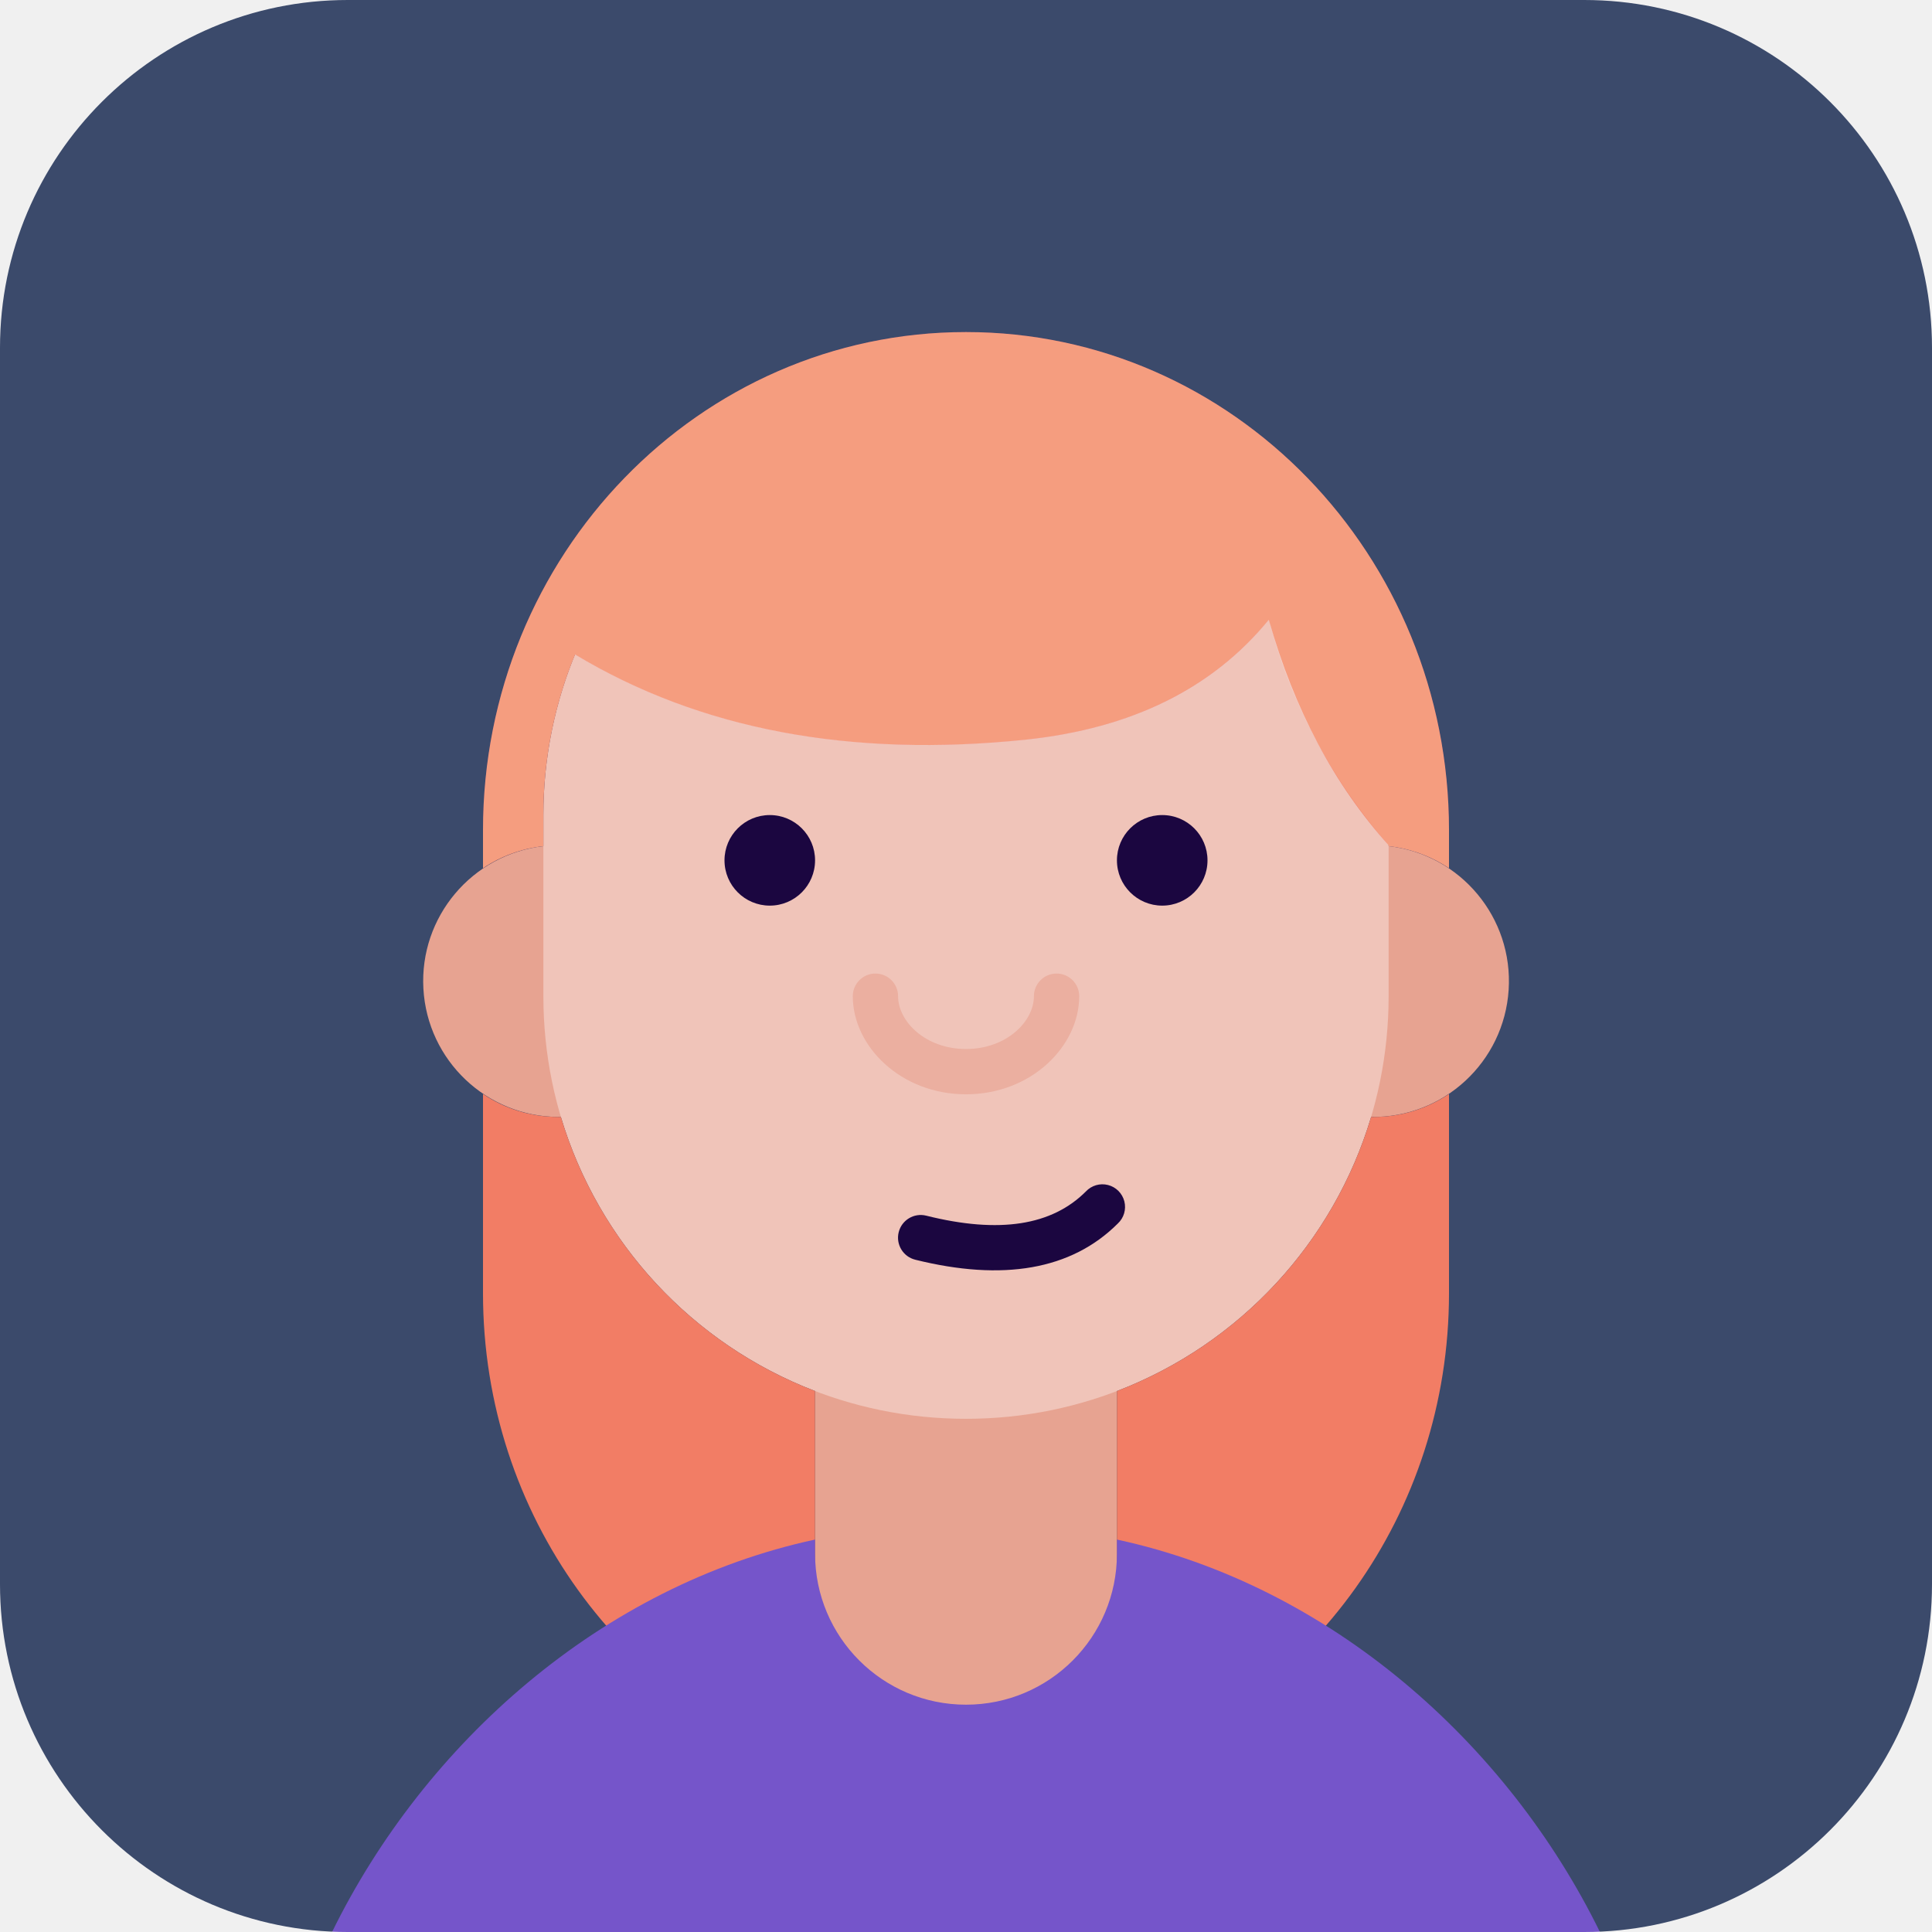
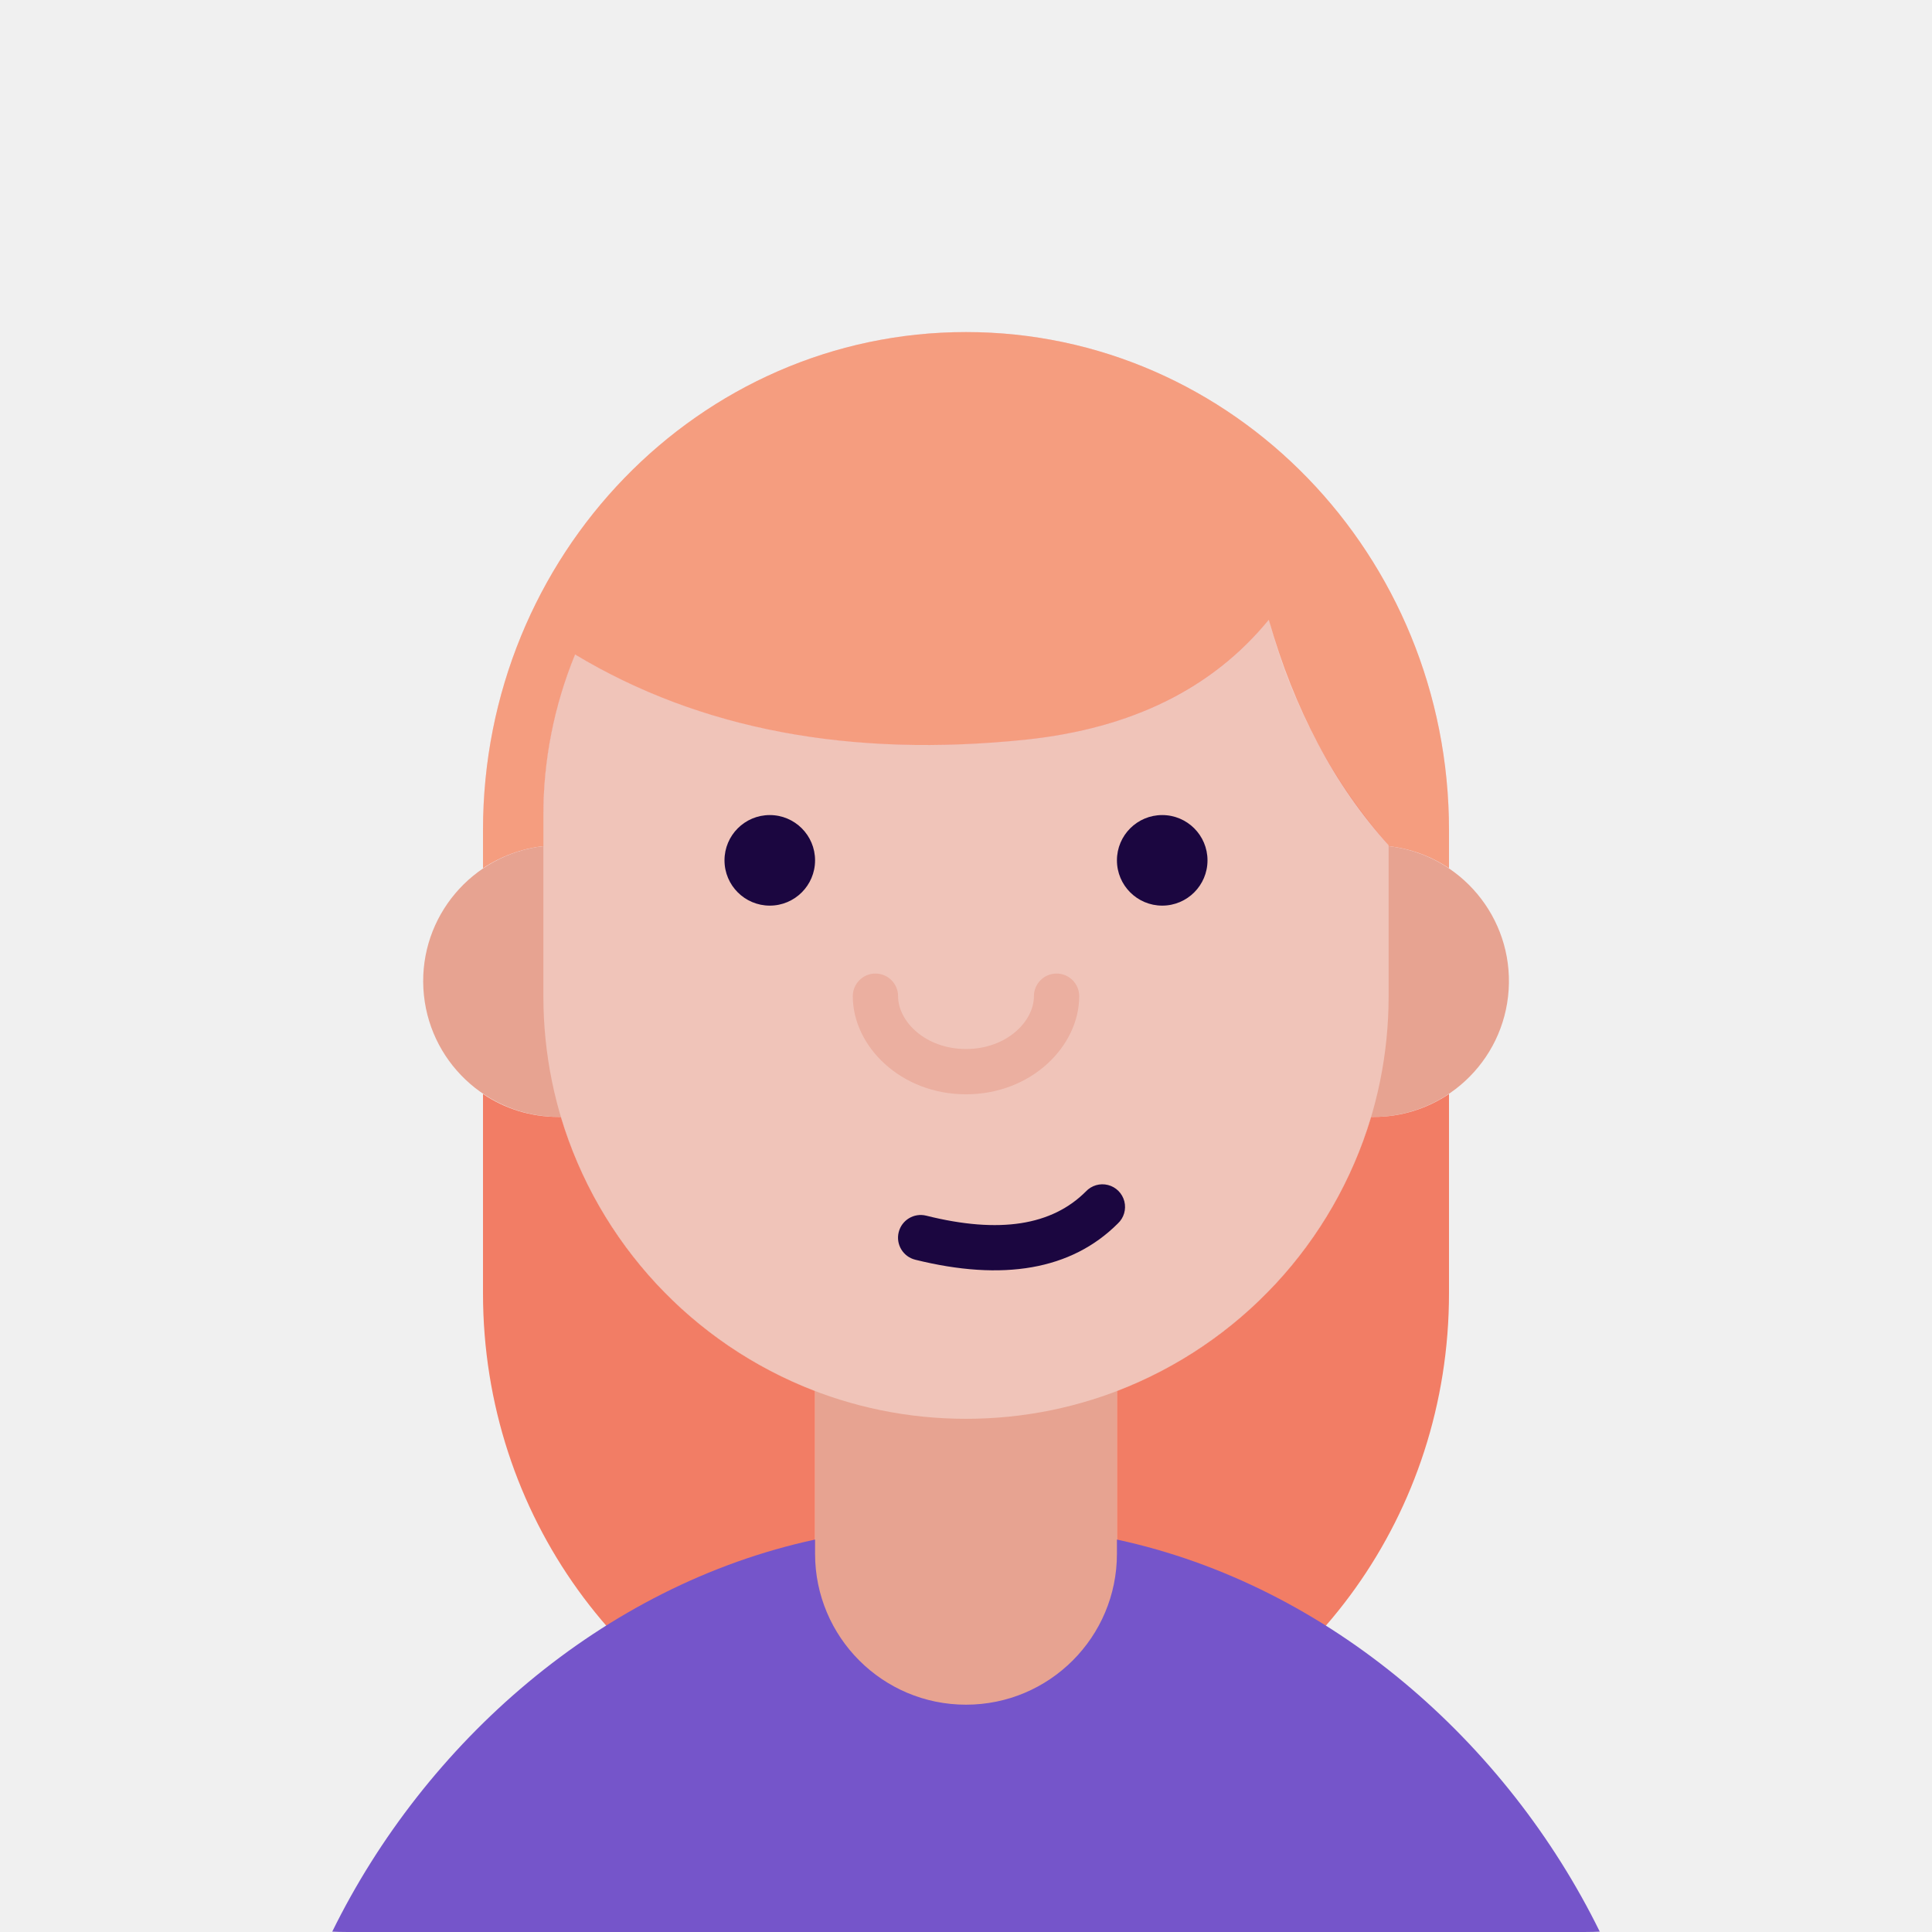
<svg xmlns="http://www.w3.org/2000/svg" viewBox="0 0 64 64" fill="none" shape-rendering="auto" width="128" height="128">
  <mask id="viewboxMask">
    <rect width="64" height="64" rx="11.52" ry="11.52" x="0" y="0" fill="#fff" />
  </mask>
  <g mask="url(#viewboxMask)">
-     <rect fill="#3b4a6b" width="64" height="64" x="0" y="0" />
    <path d="M37 46.08V52a5 5 0 0 1-10 0v-5.92A14.04 14.04 0 0 1 18.58 37h-.08a4.5 4.5 0 0 1-.5-8.97V27a14 14 0 1 1 28 0v1.03a4.5 4.5 0 0 1-.58 8.97A14.04 14.04 0 0 1 37 46.08Z" fill="#e7a391" />
    <mask id="personas-a" style="mask-type:luminance" maskUnits="userSpaceOnUse" x="14" y="13" width="36" height="44">
      <path d="M37 46.08V52a5 5 0 0 1-10 0v-5.92A14.04 14.04 0 0 1 18.58 37h-.08a4.5 4.5 0 0 1-.5-8.97V27a14 14 0 1 1 28 0v1.03a4.5 4.5 0 0 1-.58 8.97A14.04 14.04 0 0 1 37 46.08Z" fill="#fff" />
    </mask>
    <g mask="url(#personas-a)">
      <path d="M32 13a14 14 0 0 1 14 14v6a14 14 0 1 1-28 0v-6a14 14 0 0 1 14-14Z" fill="#fff" style="mix-blend-mode:overlay" opacity=".36" />
    </g>
    <g transform="translate(20 24)">
      <path fill-rule="evenodd" clip-rule="evenodd" d="M4 4.5a1.5 1.5 0 1 0 3 0 1.5 1.5 0 0 0-3 0Zm13 0a1.5 1.5 0 1 0 3 0 1.5 1.5 0 0 0-3 0Z" fill="#1B0640" />
    </g>
    <g transform="translate(2 2)">
      <path fill-rule="evenodd" clip-rule="evenodd" d="M44 26c-1.8-2-3.13-4.5-3.97-7.47-1.87 2.28-4.55 3.6-8.03 3.97-5.83.61-10.82-.33-14.95-2.82A13.96 13.96 0 0 0 16 25v1.03c-.73.08-1.42.34-2 .73V25.5C14 16.39 21.16 9 30 9s16 7.39 16 16.5v1.26a4.47 4.47 0 0 0-2-.73V26Zm2 8.24v6.6c0 7.32-4.61 13.52-11 15.68V44.08A14.04 14.04 0 0 0 43.42 35h.08c.93 0 1.78-.28 2.5-.76Zm-32 6.6c0 7.37 4.68 13.6 11.13 15.73a1073 1073 0 0 0-.13-7.02v-5.47A14.04 14.04 0 0 1 16.58 35h-.08c-.93 0-1.79-.28-2.5-.76v6.6Z" fill="#f27d65" />
      <path d="M40.03 18.53A18.47 18.47 0 0 0 44 26v.03c.73.08 1.42.34 2 .73V25.5C46 16.39 38.84 9 30 9s-16 7.39-16 16.5v1.26c.58-.4 1.27-.65 2-.73V25c0-1.88.37-3.68 1.05-5.32 4.13 2.5 9.12 3.43 14.95 2.82 3.48-.37 6.16-1.7 8.03-3.97Z" fill="#fff" style="mix-blend-mode:overlay" opacity=".26" />
    </g>
    <g transform="translate(11 44)">
      <path d="M16 7v.47a5 5 0 1 0 10 0V7c7.06 1.52 12.93 6.74 16 13H0C3.07 13.74 8.94 8.52 16 7Z" fill="#7555ca" />
    </g>
    <g transform="translate(23 36)">
      <path d="M7.32 5.73a.75.75 0 0 1 .36-1.46c2.44.61 4.17.32 5.29-.8a.75.75 0 1 1 1.06 1.06c-1.54 1.54-3.81 1.92-6.71 1.2Z" fill="#1B0640" />
    </g>
    <g transform="translate(24 28)">
      <path d="M4.25 5a.75.75 0 0 1 1.5 0c0 .84.91 1.75 2.25 1.75 1.34 0 2.25-.91 2.25-1.75a.75.75 0 0 1 1.5 0c0 1.66-1.59 3.25-3.75 3.25S4.25 6.66 4.25 5Z" fill="#000" style="mix-blend-mode:overlay" opacity=".36" />
    </g>
    <g transform="translate(14 26)" />
  </g>
</svg>
